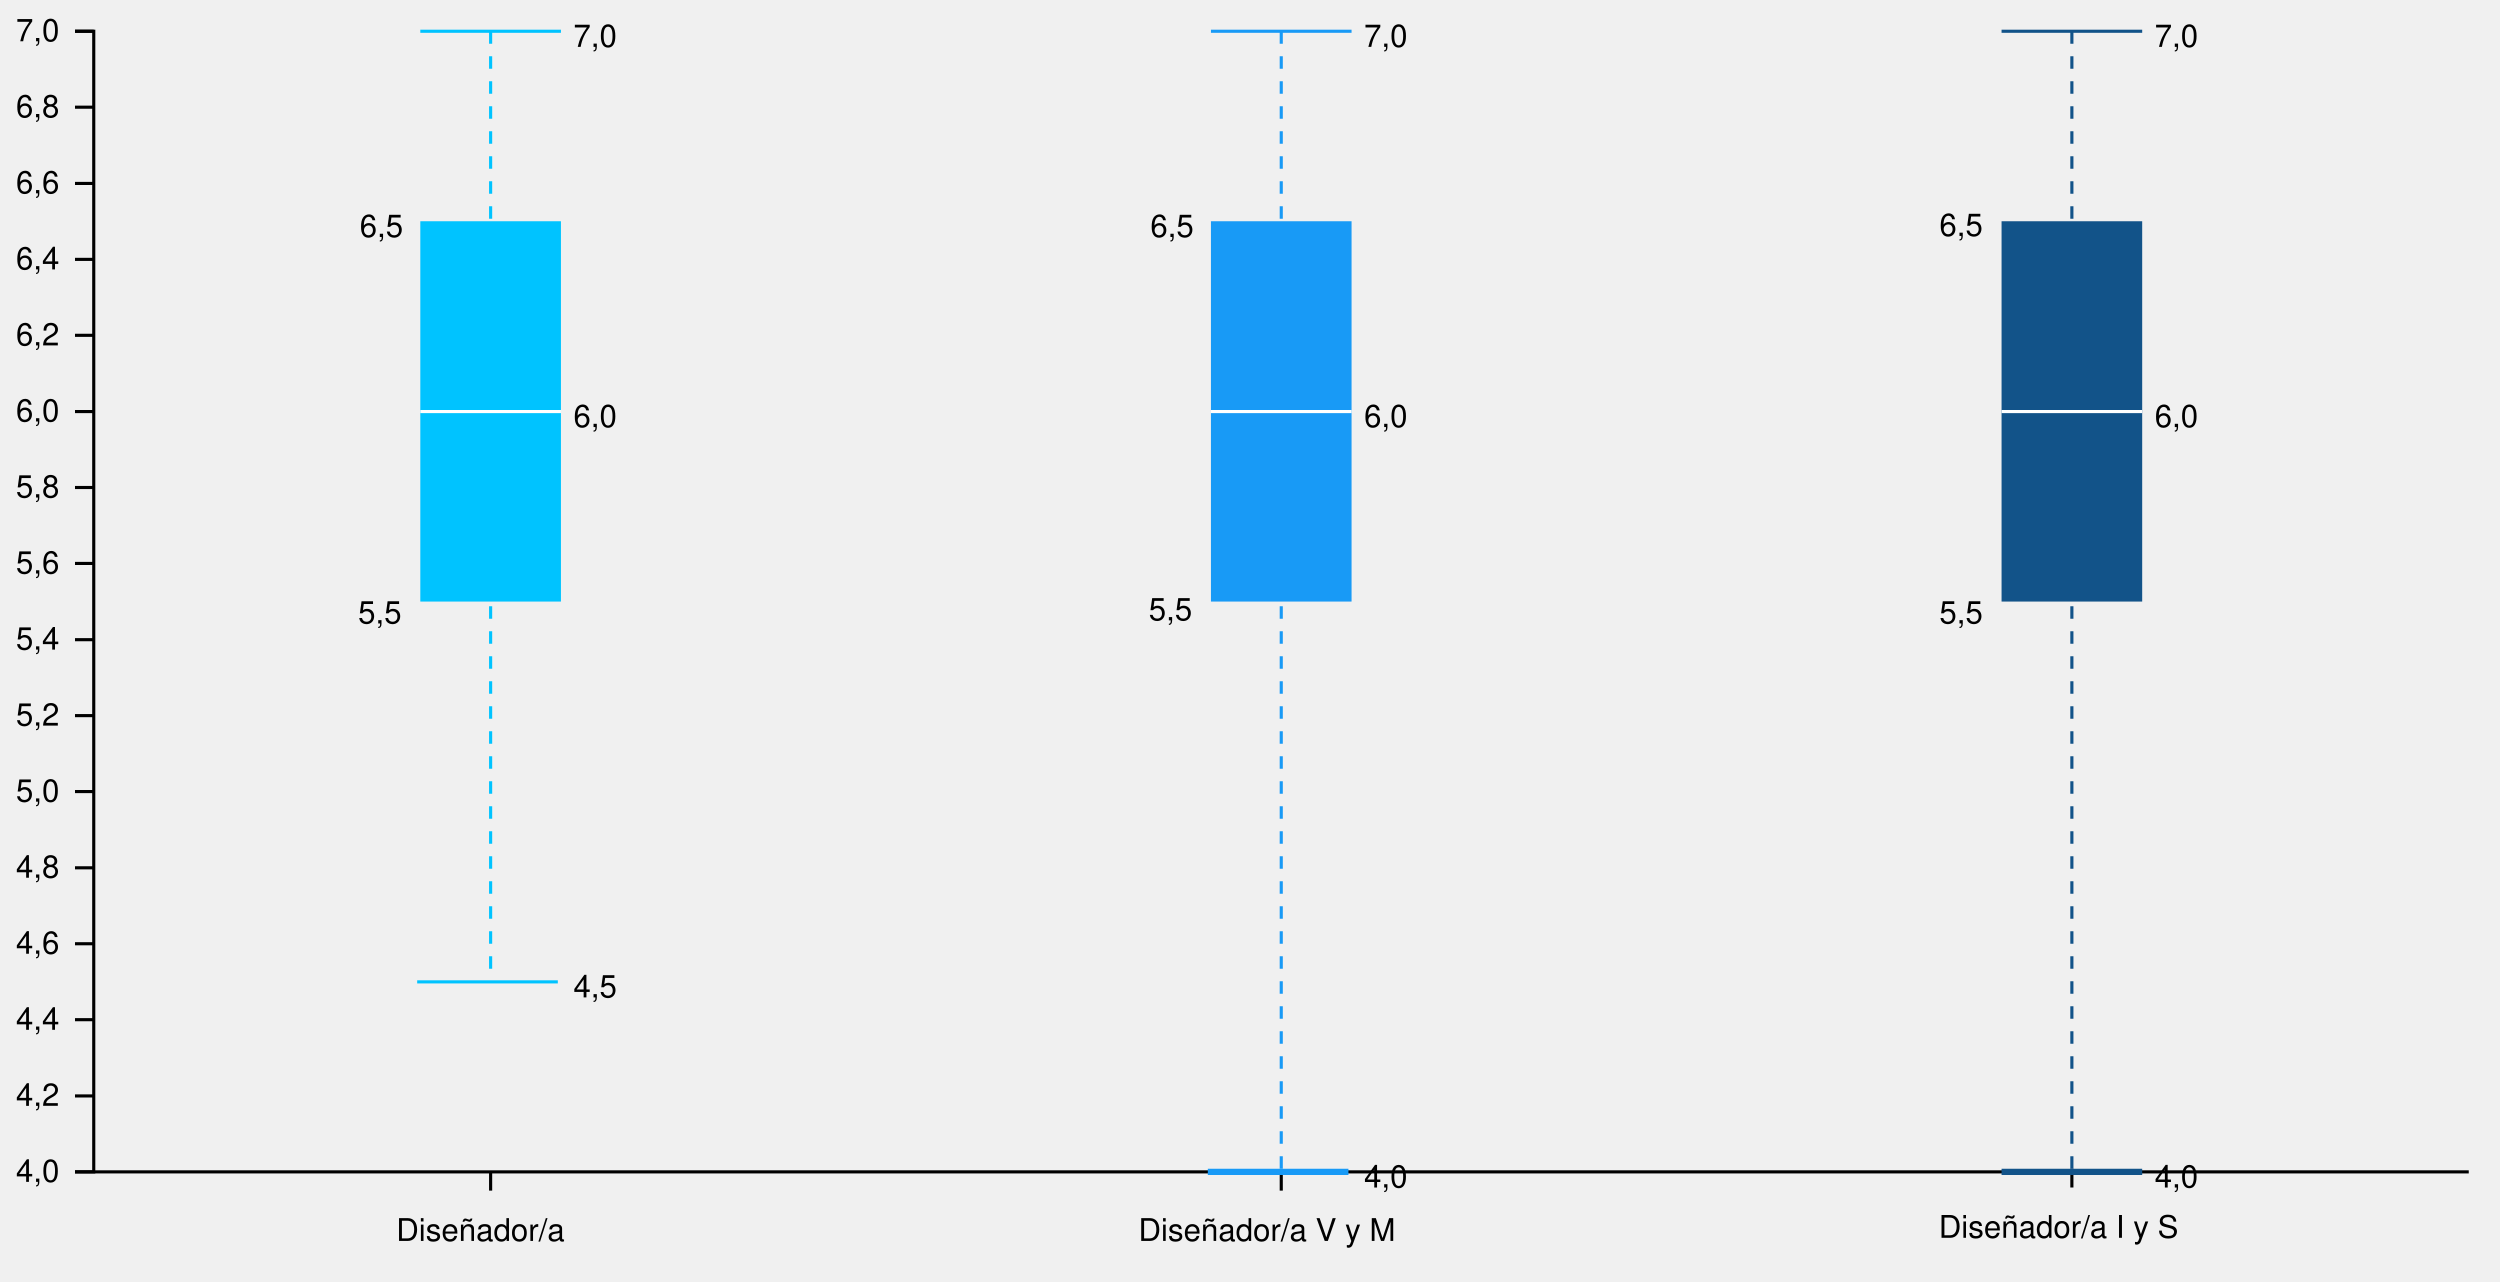
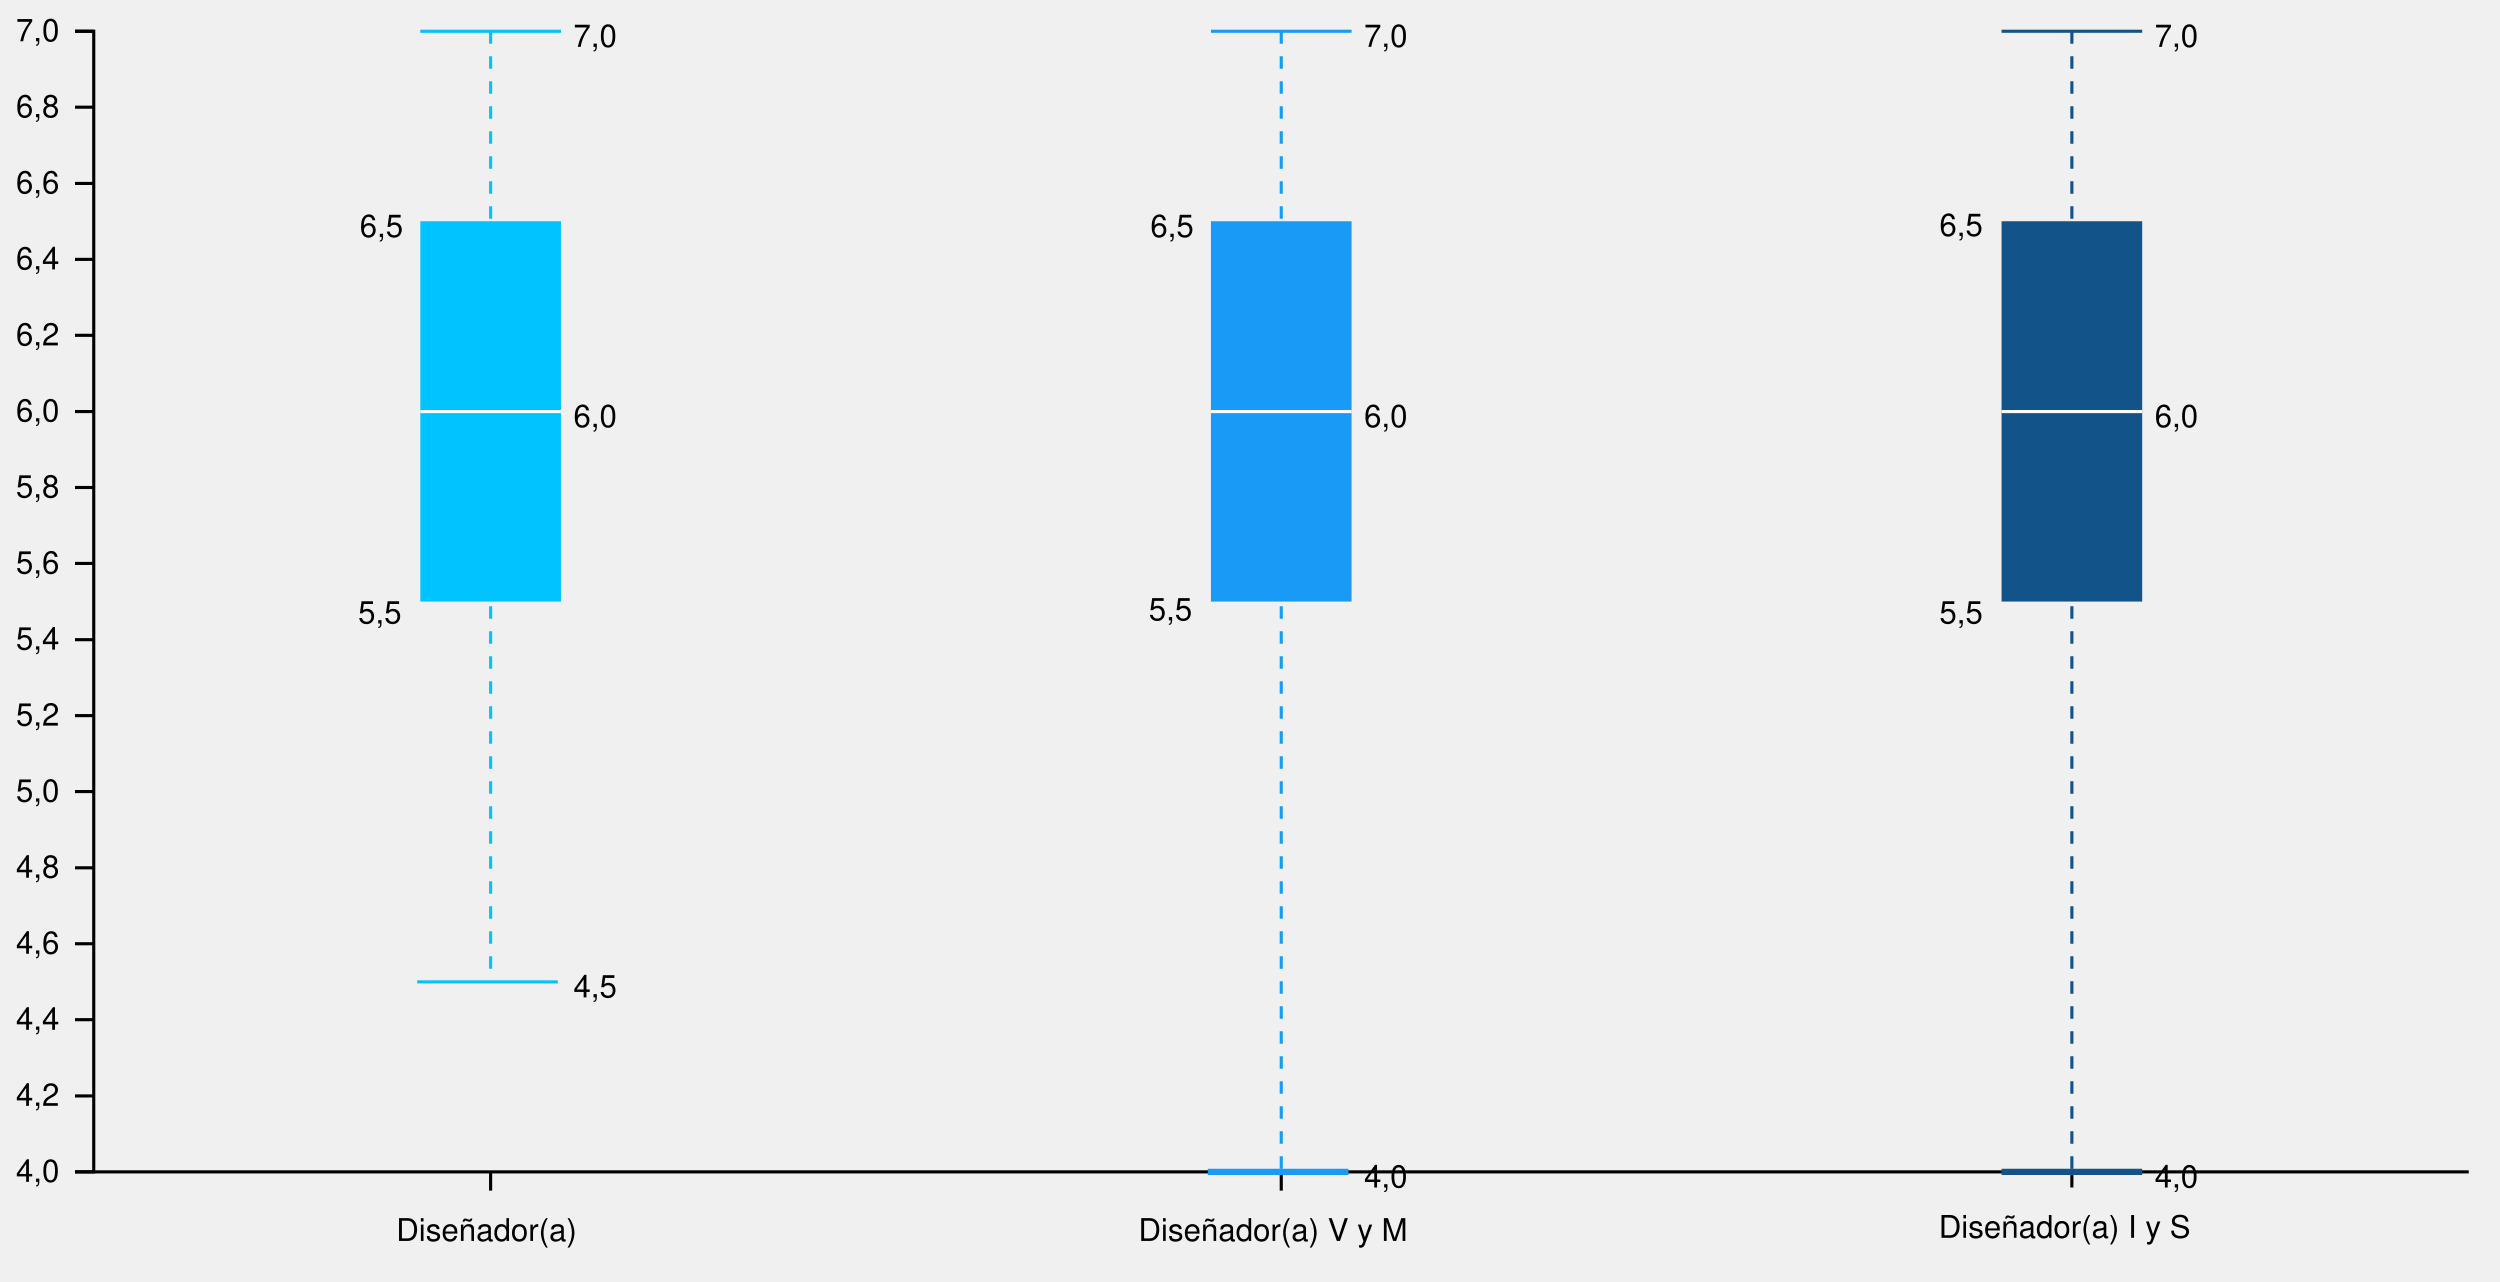
<svg xmlns="http://www.w3.org/2000/svg" version="1.2" viewBox="0 0 800 410">
  <style>
- 		tspan { white-space:pre } 
- 		.s0 { fill: none;stroke: #000000 } 
- 		.t1 { font-size: 10px;fill: #000000;font-family: Helvetica, Arial, sans-serif } 
- 		.t2 { font-size: 10px;fill: #000000;font-family: Helvetica, Arial, sans-serif } 
- 		.s3 { fill: #000000;stroke: #125389;stroke-dasharray: 4 } 
- 		.s4 { fill: #000000;stroke: #125389 } 
- 		.s5 { fill: #125389 } 
- 		.s6 { fill: #000000;stroke: #ffffff } 
- 		.s7 { fill: #000000;stroke: #125389;stroke-width: 2 } 
- 		.s8 { fill: #000000;stroke: #189af6;stroke-dasharray: 4 } 
- 		.s9 { fill: #000000;stroke: #189af6 } 
- 		.s10 { fill: #189af6 } 
- 		.s11 { fill: #000000;stroke: #189af6;stroke-width: 2 } 
- 		.s12 { fill: #000000;stroke: #00c3ff;stroke-dasharray: 4 } 
- 		.s13 { fill: #000000;stroke: #00c3ff } 
- 		.s14 { fill: #00c3ff } 
- 	</style>
+         tspan {
+             white-space: pre;
+         }
+         .s0 {
+             fill: none;
+             stroke: #000000;
+         }
+         .t1 {
+             font-size: 10px;
+             fill: #000000;
+             font-family: Helvetica, Arial, sans-serif;
+         }
+         .t2 {
+             font-size: 10px;
+             fill: #000000;
+             font-family: Helvetica, Arial, sans-serif;
+         }
+         .s3 {
+             fill: #000000;
+             stroke: #125389;
+             stroke-dasharray: 4;
+         }
+         .s4 {
+             fill: #000000;
+             stroke: #125389;
+         }
+         .s5 {
+             fill: #125389;
+         }
+         .s6 {
+             fill: #000000;
+             stroke: #ffffff;
+         }
+         .s7 {
+             fill: #000000;
+             stroke: #125389;
+             stroke-width: 2;
+         }
+         .s8 {
+             fill: #000000;
+             stroke: #189af6;
+             stroke-dasharray: 4;
+         }
+         .s9 {
+             fill: #000000;
+             stroke: #189af6;
+         }
+         .s10 {
+             fill: #189af6;
+         }
+         .s11 {
+             fill: #000000;
+             stroke: #189af6;
+             stroke-width: 2;
+         }
+         .s12 {
+             fill: #000000;
+             stroke: #00c3ff;
+             stroke-dasharray: 4;
+         }
+         .s13 {
+             fill: #000000;
+             stroke: #00c3ff;
+         }
+         .s14 {
+             fill: #00c3ff;
+         }
+     </style>
  <g id="viz">
    <g id="ejes">
      <g id="y">
        <path class="s0" d="m24 375h6v-365h-6" />
        <g>
          <path class="s0" d="m790 375h-766" />
-           <text id="4.0" style="transform: matrix(1,0,0,1,21,378.2)">
-             <tspan x="-15.9" y="0" class="t1">4,0
- </tspan>
+           <text id="4.0" style="transform: matrix(1, 0, 0, 1, 21, 378.2);">
+             <tspan x="-15.9" y="0" class="t1">4,0</tspan>
          </text>
        </g>
        <g>
          <path class="s0" d="m30 350.7h-6" />
-           <text id="4.2" style="transform: matrix(1,0,0,1,21,353.867)">
-             <tspan x="-15.9" y="0" class="t1">4,2
- </tspan>
+           <text id="4.2" style="transform: matrix(1, 0, 0, 1, 21, 353.867);">
+             <tspan x="-15.9" y="0" class="t1">4,2</tspan>
          </text>
        </g>
        <g>
          <path class="s0" d="m30 326.3h-6" />
-           <text id="4.4" style="transform: matrix(1,0,0,1,21,329.533)">
-             <tspan x="-15.9" y="0" class="t1">4,4
- </tspan>
+           <text id="4.4" style="transform: matrix(1, 0, 0, 1, 21, 329.533);">
+             <tspan x="-15.9" y="0" class="t1">4,4</tspan>
          </text>
        </g>
        <g>
          <path class="s0" d="m30 302h-6" />
-           <text id="4.6" style="transform: matrix(1,0,0,1,21,305.2)">
-             <tspan x="-15.9" y="0" class="t1">4,6
- </tspan>
+           <text id="4.6" style="transform: matrix(1, 0, 0, 1, 21, 305.2);">
+             <tspan x="-15.9" y="0" class="t1">4,6</tspan>
          </text>
        </g>
        <g>
          <path class="s0" d="m30 277.7h-6" />
-           <text id="4.8" style="transform: matrix(1,0,0,1,21,280.867)">
-             <tspan x="-15.9" y="0" class="t1">4,8
- </tspan>
+           <text id="4.8" style="transform: matrix(1, 0, 0, 1, 21, 280.867);">
+             <tspan x="-15.9" y="0" class="t1">4,8</tspan>
          </text>
        </g>
        <g>
          <path class="s0" d="m30 253.3h-6" />
-           <text id="5.0" style="transform: matrix(1,0,0,1,21,256.533)">
-             <tspan x="-15.9" y="0" class="t1">5,0
- </tspan>
+           <text id="5.0" style="transform: matrix(1, 0, 0, 1, 21, 256.533);">
+             <tspan x="-15.9" y="0" class="t1">5,0</tspan>
          </text>
        </g>
        <g>
          <path class="s0" d="m30 229h-6" />
-           <text id="5.2" style="transform: matrix(1,0,0,1,21,232.2)">
-             <tspan x="-15.9" y="0" class="t1">5,2
- </tspan>
+           <text id="5.2" style="transform: matrix(1, 0, 0, 1, 21, 232.2);">
+             <tspan x="-15.9" y="0" class="t1">5,2</tspan>
          </text>
        </g>
        <g>
          <path class="s0" d="m30 204.7h-6" />
-           <text id="5.4" style="transform: matrix(1,0,0,1,21,207.867)">
-             <tspan x="-15.9" y="0" class="t1">5,4
- </tspan>
+           <text id="5.4" style="transform: matrix(1, 0, 0, 1, 21, 207.867);">
+             <tspan x="-15.9" y="0" class="t1">5,4</tspan>
          </text>
        </g>
        <g>
          <path class="s0" d="m30 180.3h-6" />
-           <text id="5.6" style="transform: matrix(1,0,0,1,21,183.533)">
-             <tspan x="-15.9" y="0" class="t1">5,6
- </tspan>
+           <text id="5.6" style="transform: matrix(1, 0, 0, 1, 21, 183.533);">
+             <tspan x="-15.9" y="0" class="t1">5,6</tspan>
          </text>
        </g>
        <g>
          <path class="s0" d="m30 156h-6" />
-           <text id="5.8" style="transform: matrix(1,0,0,1,21,159.2)">
-             <tspan x="-15.9" y="0" class="t1">5,8
- </tspan>
+           <text id="5.8" style="transform: matrix(1, 0, 0, 1, 21, 159.2);">
+             <tspan x="-15.9" y="0" class="t1">5,8</tspan>
          </text>
        </g>
        <g>
          <path class="s0" d="m30 131.7h-6" />
-           <text id="6.0" style="transform: matrix(1,0,0,1,21,134.867)">
-             <tspan x="-15.9" y="0" class="t1">6,0
- </tspan>
+           <text id="6.0" style="transform: matrix(1, 0, 0, 1, 21, 134.867);">
+             <tspan x="-15.9" y="0" class="t1">6,0</tspan>
          </text>
        </g>
        <g>
          <path class="s0" d="m30 107.3h-6" />
-           <text id="6.2" style="transform: matrix(1,0,0,1,21,110.533)">
-             <tspan x="-15.9" y="0" class="t1">6,2
- </tspan>
+           <text id="6.2" style="transform: matrix(1, 0, 0, 1, 21, 110.533);">
+             <tspan x="-15.9" y="0" class="t1">6,2</tspan>
          </text>
        </g>
        <g>
          <path class="s0" d="m30 83h-6" />
-           <text id="6.4" style="transform: matrix(1,0,0,1,21,86.2)">
-             <tspan x="-15.9" y="0" class="t1">6,4
- </tspan>
+           <text id="6.4" style="transform: matrix(1, 0, 0, 1, 21, 86.2);">
+             <tspan x="-15.9" y="0" class="t1">6,4</tspan>
          </text>
        </g>
        <g>
          <path class="s0" d="m30 58.7h-6" />
-           <text id="6.6" style="transform: matrix(1,0,0,1,21,61.867)">
-             <tspan x="-15.9" y="0" class="t1">6,6
- </tspan>
+           <text id="6.6" style="transform: matrix(1, 0, 0, 1, 21, 61.867);">
+             <tspan x="-15.9" y="0" class="t1">6,6</tspan>
          </text>
        </g>
        <g>
          <path class="s0" d="m30 34.3h-6" />
-           <text id="6.8" style="transform: matrix(1,0,0,1,21,37.533)">
-             <tspan x="-15.9" y="0" class="t1">6,8
- </tspan>
+           <text id="6.8" style="transform: matrix(1, 0, 0, 1, 21, 37.533);">
+             <tspan x="-15.9" y="0" class="t1">6,8</tspan>
          </text>
        </g>
        <g>
          <path class="s0" d="m30 10h-6" />
-           <text id="7.0" style="transform: matrix(1,0,0,1,21,13.2)">
-             <tspan x="-15.9" y="0" class="t1">7,0
- </tspan>
+           <text id="7.0" style="transform: matrix(1, 0, 0, 1, 21, 13.2);">
+             <tspan x="-15.9" y="0" class="t1">7,0</tspan>
          </text>
        </g>
      </g>
      <g id="x">
        <g>
          <path class="s0" d="m157 375v6" />
-           <text id="Diseñador/a" style="transform: matrix(1,0,0,1,157,397.1)">
-             <tspan x="-30.2" y="0" class="t1">Diseñador/a</tspan>
+           <text id="Diseñador/a" style="transform: matrix(1, 0, 0, 1, 157, 397.1);">
+             <tspan x="-30.2" y="0" class="t1">Diseñador(a)</tspan>
          </text>
        </g>
        <g>
          <path class="s0" d="m410 375v6" />
-           <text id="Diseñador/a V y M" style="transform: matrix(1,0,0,1,410,397.1)">
-             <tspan x="-45.7" y="0" class="t1">Diseñador/a V y M</tspan>
+           <text id="Diseñador/a V y M" style="transform: matrix(1, 0, 0, 1, 410, 397.1);">
+             <tspan x="-45.7" y="0" class="t1">Diseñador(a) V y M</tspan>
          </text>
        </g>
        <g>
          <path class="s0" d="m663 374v6" />
-           <text id="Diseñador/a I y S" style="transform: matrix(1,0,0,1,663,396.1)">
-             <tspan x="-42.6" y="0" class="t1">Diseñador/a  I y S</tspan>
+           <text id="Diseñador/a I y S" style="transform: matrix(1, 0, 0, 1, 663, 396.1);">
+             <tspan x="-42.6" y="0" class="t1">Diseñador(a) I y S</tspan>
          </text>
        </g>
      </g>
    </g>
    <g id="boxplot I y S">
-       <text id="7,0" style="transform: matrix(1,0,0,1,689.5,15)">
+       <text id="7,0" style="transform: matrix(1, 0, 0, 1, 689.5, 15);">
        <tspan x="0" y="0" class="t2">7,0</tspan>
      </text>
-       <text id="4,0" style="transform: matrix(1,0,0,1,689.5,380)">
+       <text id="4,0" style="transform: matrix(1, 0, 0, 1, 689.5, 380);">
        <tspan x="0" y="0" class="t2">4,0</tspan>
      </text>
-       <text id="6,0" style="transform: matrix(1,0,0,1,689.5,136.667)">
+       <text id="6,0" style="transform: matrix(1, 0, 0, 1, 689.5, 136.667);">
        <tspan x="0" y="0" class="t2">6,0</tspan>
      </text>
-       <text id="5,5" style="transform: matrix(1,0,0,1,636.5,199.5)">
+       <text id="5,5" style="transform: matrix(1, 0, 0, 1, 636.5, 199.5);">
        <tspan x="-15.9" y="0" class="t2">5,5</tspan>
      </text>
-       <text id="6,5" style="transform: matrix(1,0,0,1,636.5,75.5)">
+       <text id="6,5" style="transform: matrix(1, 0, 0, 1, 636.5, 75.5);">
        <tspan x="-15.9" y="0" class="t2">6,5</tspan>
      </text>
      <path class="s3" d="m663 10v365" />
      <path class="s4" d="m640.5 10h45" />
      <path class="s5" d="m640.5 70.8h45v121.7h-45z" />
      <path class="s6" d="m640.5 131.7h45" />
      <path id="abajo" class="s7" d="m640.5 375h45" />
    </g>
    <g id="boxplot V y M">
-       <text id="7,0" style="transform: matrix(1,0,0,1,436.5,15)">
+       <text id="7,0" style="transform: matrix(1, 0, 0, 1, 436.5, 15);">
        <tspan x="0" y="0" class="t2">7,0</tspan>
      </text>
-       <text id="4,0" style="transform: matrix(1,0,0,1,436.5,380)">
+       <text id="4,0" style="transform: matrix(1, 0, 0, 1, 436.5, 380);">
        <tspan x="0" y="0" class="t2">4,0</tspan>
      </text>
-       <text id="6,0" style="transform: matrix(1,0,0,1,436.5,136.667)">
+       <text id="6,0" style="transform: matrix(1, 0, 0, 1, 436.5, 136.667);">
        <tspan x="0" y="0" class="t2">6,0</tspan>
      </text>
-       <text id="5,5" style="transform: matrix(1,0,0,1,383.5,198.5)">
+       <text id="5,5" style="transform: matrix(1, 0, 0, 1, 383.5, 198.5);">
        <tspan x="-15.9" y="0" class="t2">5,5</tspan>
      </text>
-       <text id="6,5" style="transform: matrix(1,0,0,1,384,75.833)">
+       <text id="6,5" style="transform: matrix(1, 0, 0, 1, 384, 75.833);">
        <tspan x="-15.9" y="0" class="t2">6,5</tspan>
      </text>
      <path id="Layer copy" class="s8" d="m410 10v365" />
      <path id="Layer copy 2" class="s9" d="m387.5 10h45" />
      <path id="Layer copy 3" class="s6" d="m387.5 131.7h45" />
      <path id="Layer copy 6" class="s10" d="m387.5 70.8h45v121.7h-45z" />
      <path id="Layer copy 7" class="s6" d="m387.5 131.7h45" />
      <path id="abajo" class="s11" d="m386.5 375h45" />
    </g>
    <g id="boxplot sin mención">
-       <text id="7,0" style="transform: matrix(1,0,0,1,183.5,15)">
+       <text id="7,0" style="transform: matrix(1, 0, 0, 1, 183.5, 15);">
        <tspan x="0" y="0" class="t2">7,0</tspan>
      </text>
-       <text id="4,5" style="transform: matrix(1,0,0,1,183.5,319.167)">
+       <text id="4,5" style="transform: matrix(1, 0, 0, 1, 183.5, 319.167);">
        <tspan x="0" y="0" class="t2">4,5</tspan>
      </text>
-       <text id="6,0" style="transform: matrix(1,0,0,1,183.5,136.667)">
+       <text id="6,0" style="transform: matrix(1, 0, 0, 1, 183.5, 136.667);">
        <tspan x="0" y="0" class="t2">6,0</tspan>
      </text>
-       <text id="5,5" style="transform: matrix(1,0,0,1,130.5,199.5)">
+       <text id="5,5" style="transform: matrix(1, 0, 0, 1, 130.5, 199.5);">
        <tspan x="-15.9" y="0" class="t2">5,5</tspan>
      </text>
-       <text id="6,5" style="transform: matrix(1,0,0,1,131,75.833)">
+       <text id="6,5" style="transform: matrix(1, 0, 0, 1, 131, 75.833);">
        <tspan x="-15.9" y="0" class="t2">6,5</tspan>
      </text>
      <path class="s12" d="m157 10v304.2" />
      <path class="s13" d="m134.5 10h45" />
      <path class="s13" d="m133.5 314.2h45" />
      <path class="s14" d="m134.5 70.8h45v121.7h-45z" />
      <path class="s6" d="m134.5 131.7h45" />
    </g>
  </g>
</svg>
